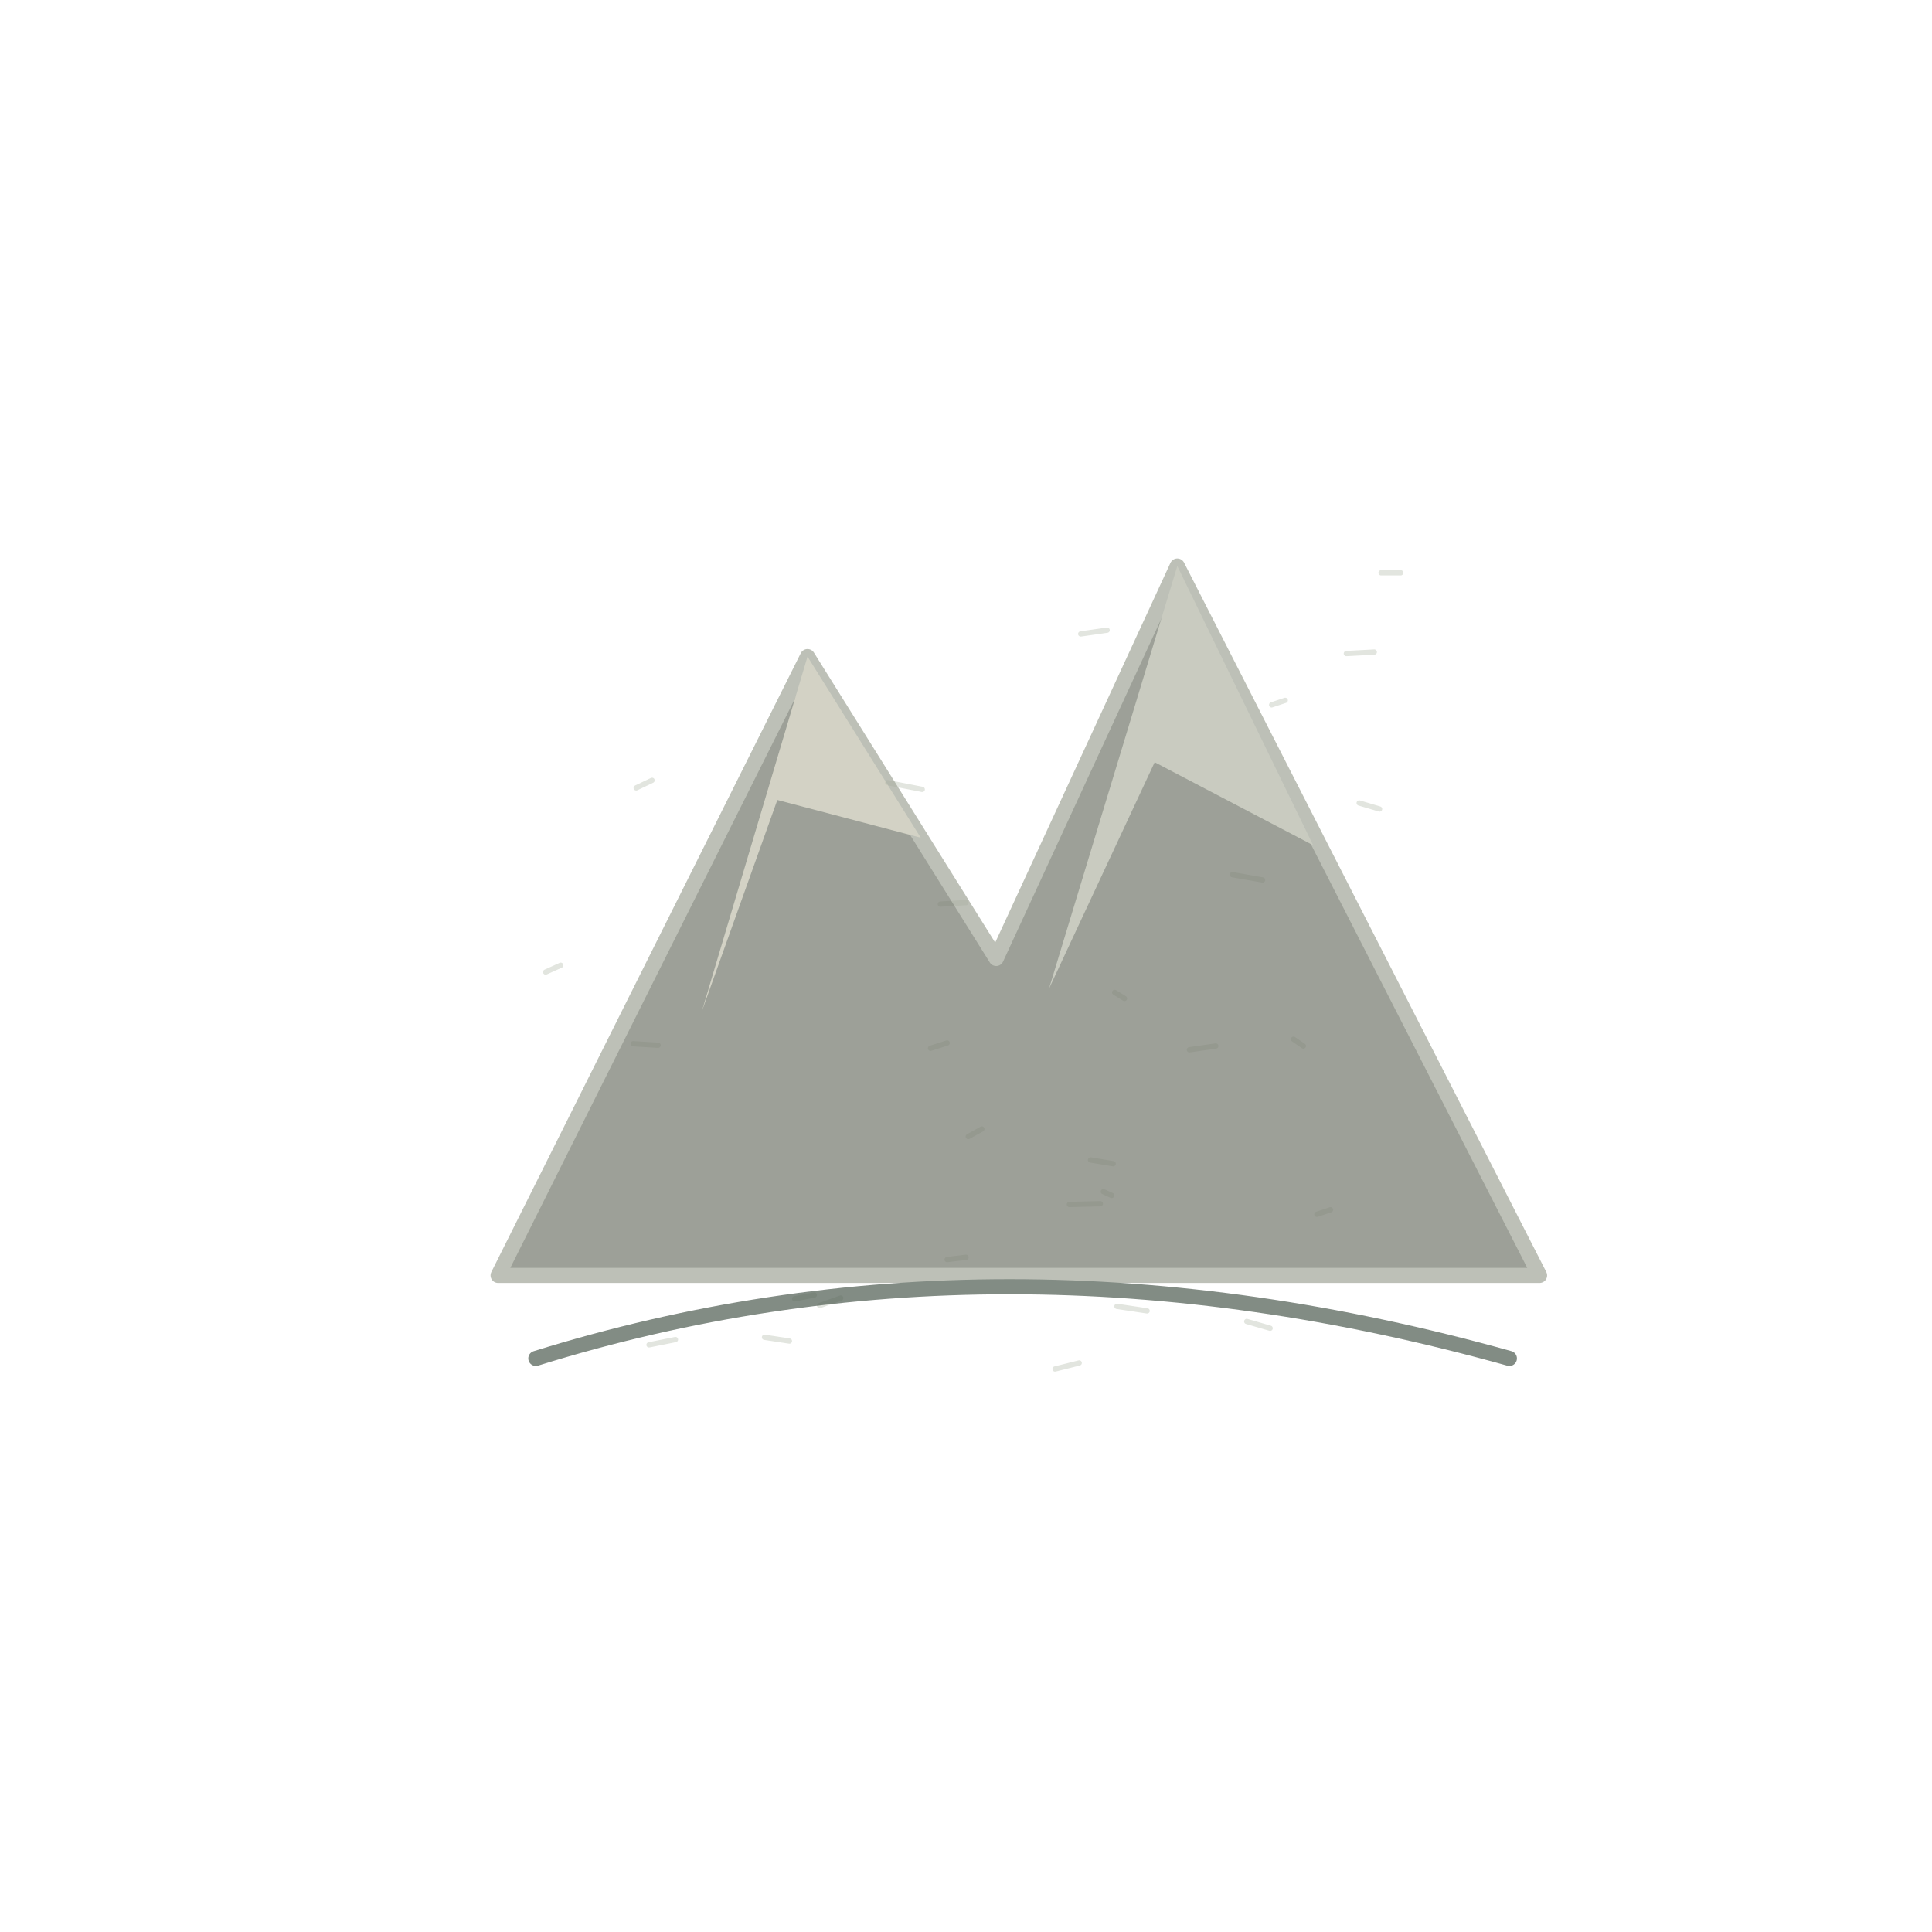
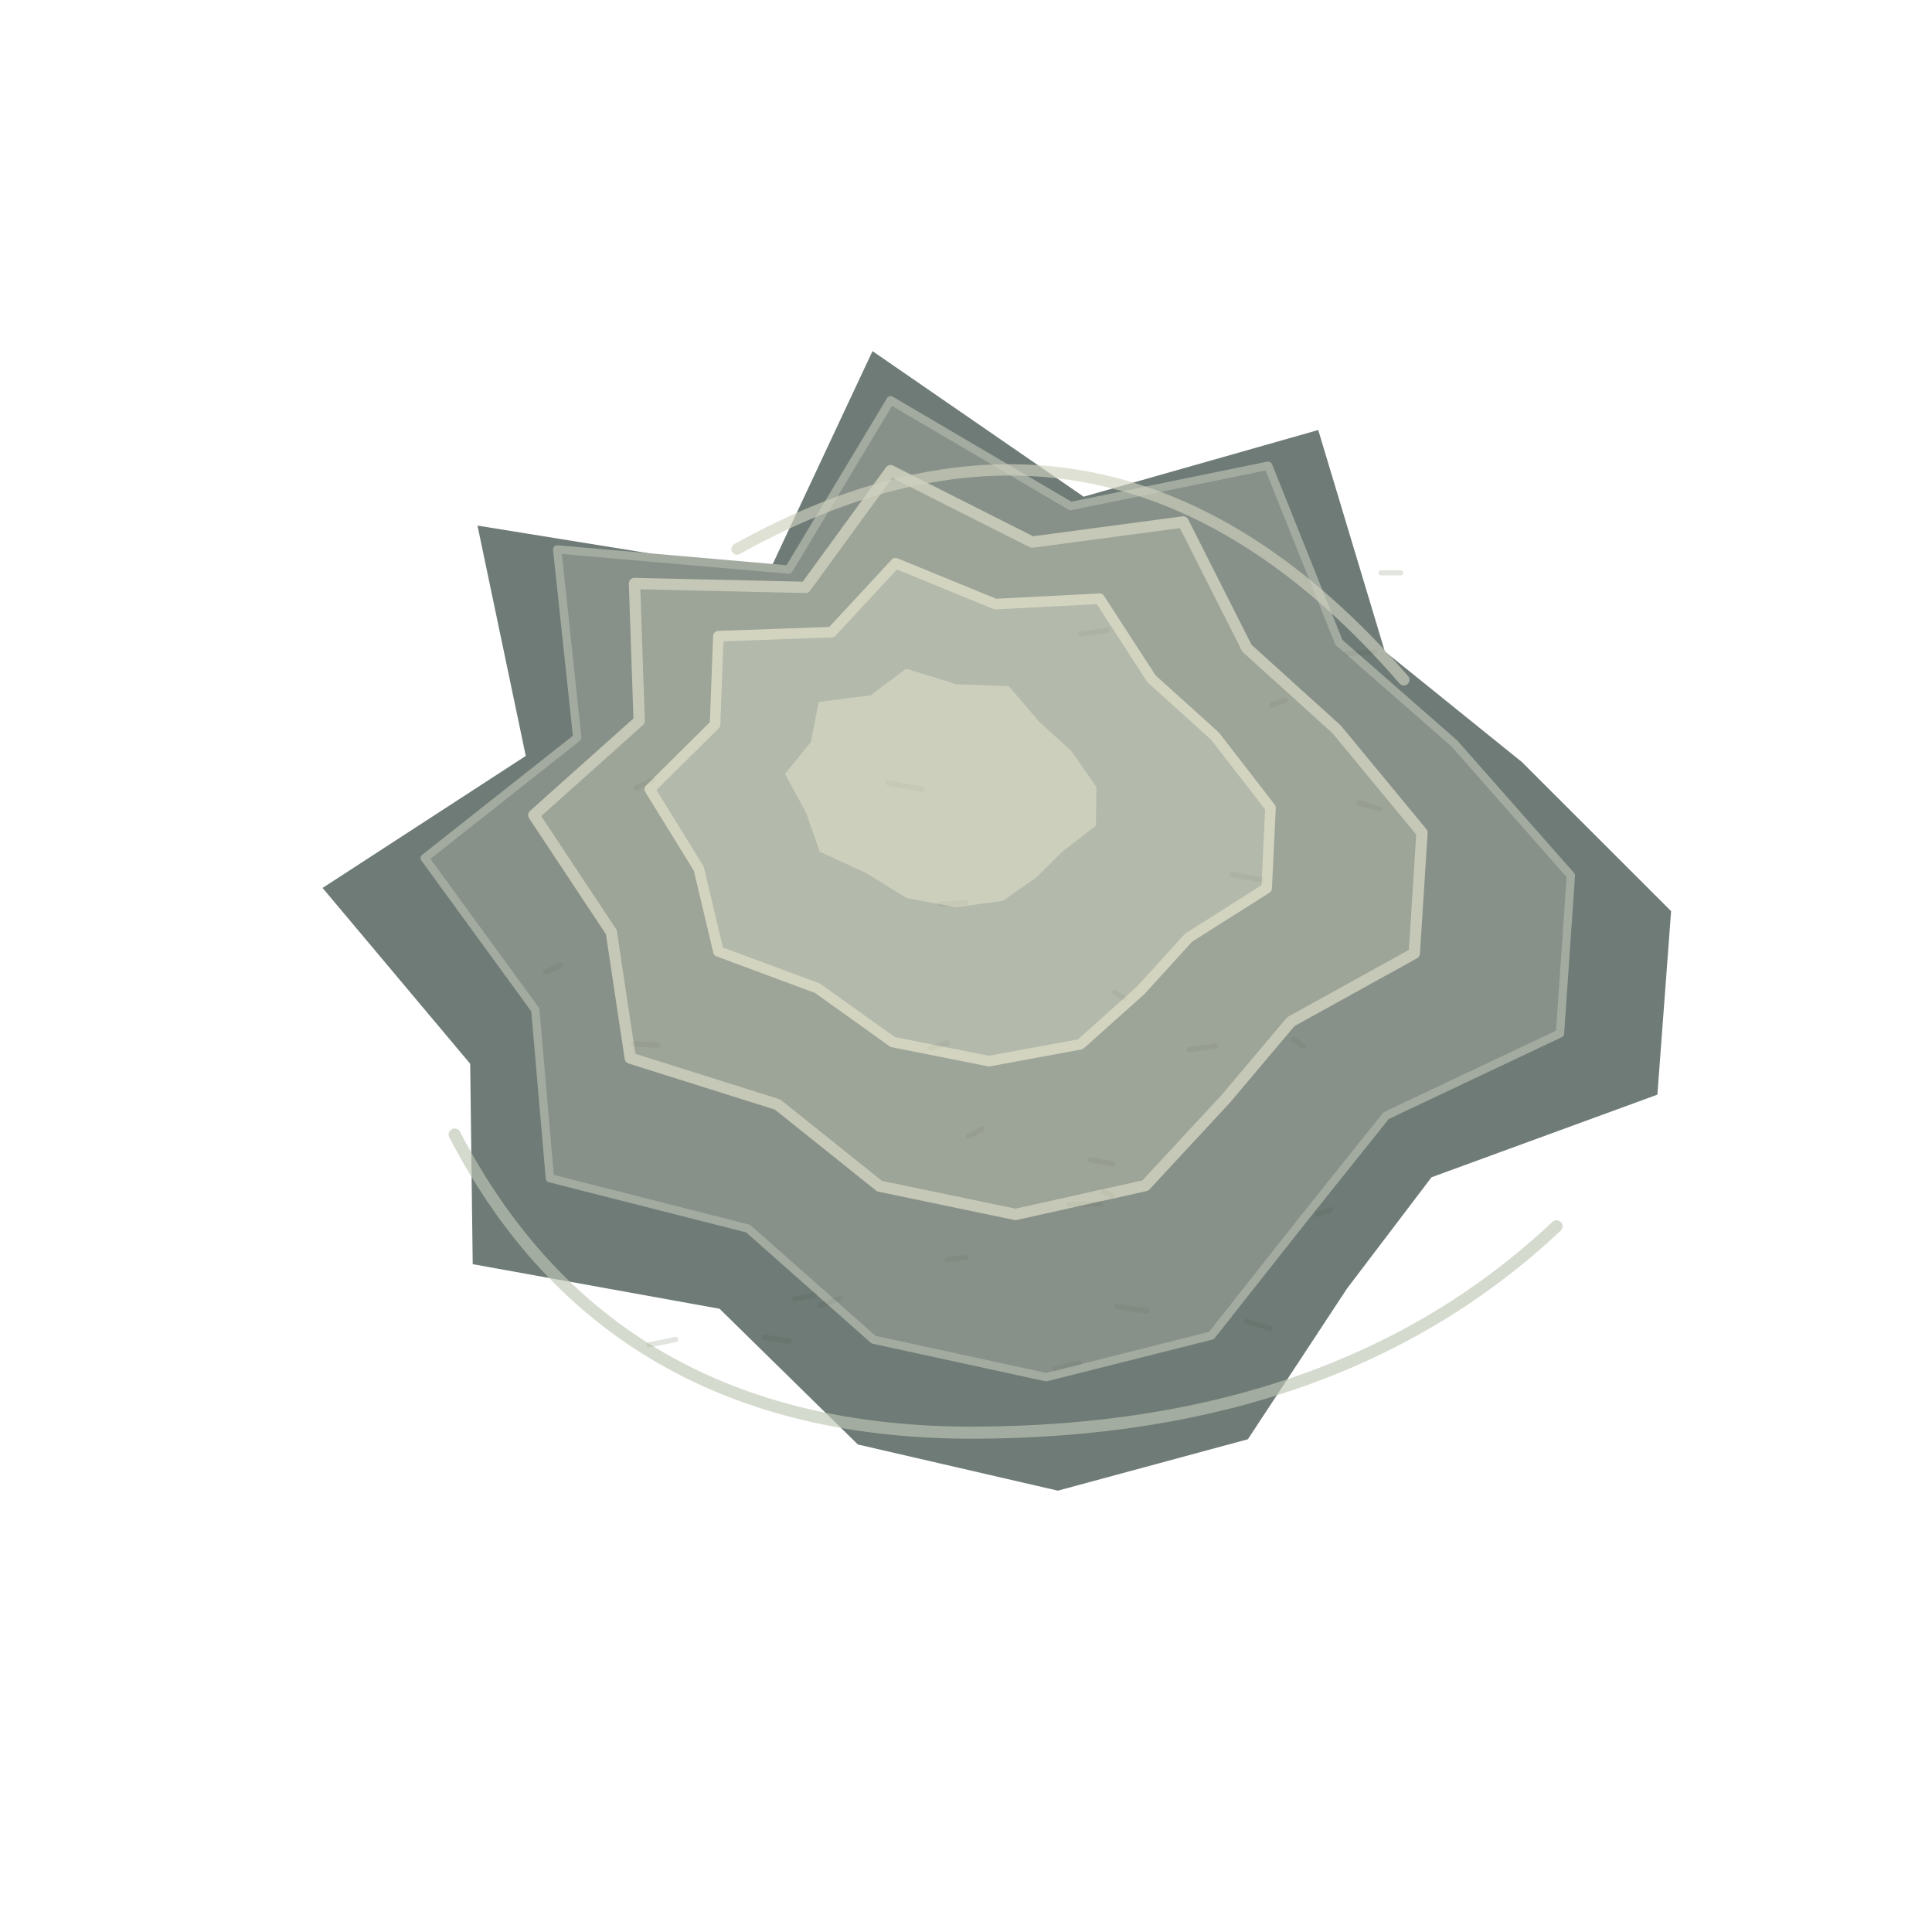
<svg xmlns="http://www.w3.org/2000/svg" viewBox="0 0 256 256" width="256" height="256" role="img" aria-label="mountain terrain variant 2">
  <defs>
    <clipPath id="hex">
      <polygon points="128,0 238.851,64 238.851,192 128,256 17.149,192 17.149,64" />
    </clipPath>
  </defs>
  <g clip-path="url(#hex)">
    <path d="M157.6 139.1l3.5 -0.5" fill="none" stroke="#aab4a0" stroke-width="0.7" stroke-linejoin="round" stroke-linecap="round" opacity=".34" />
    <path d="M72.3 128.8l2.0 -0.9" fill="none" stroke="#aab4a0" stroke-width="0.7" stroke-linejoin="round" stroke-linecap="round" opacity=".34" />
    <path d="M141.7 159.6l4.1 -0.1" fill="none" stroke="#aab4a0" stroke-width="0.7" stroke-linejoin="round" stroke-linecap="round" opacity=".34" />
    <path d="M124.6 119.8l3.4 -0.2" fill="none" stroke="#aab4a0" stroke-width="0.7" stroke-linejoin="round" stroke-linecap="round" opacity=".34" />
    <path d="M178.4 86.6l3.7 -0.2" fill="none" stroke="#aab4a0" stroke-width="0.7" stroke-linejoin="round" stroke-linecap="round" opacity=".34" />
    <path d="M174.5 160.9l1.8 -0.6" fill="none" stroke="#aab4a0" stroke-width="0.7" stroke-linejoin="round" stroke-linecap="round" opacity=".34" />
    <path d="M180.1 106.4l2.7 0.8" fill="none" stroke="#aab4a0" stroke-width="0.7" stroke-linejoin="round" stroke-linecap="round" opacity=".34" />
    <path d="M123.3 138.9l2.2 -0.7" fill="none" stroke="#aab4a0" stroke-width="0.7" stroke-linejoin="round" stroke-linecap="round" opacity=".34" />
    <path d="M165.2 175.1l3.1 0.9" fill="none" stroke="#aab4a0" stroke-width="0.7" stroke-linejoin="round" stroke-linecap="round" opacity=".34" />
    <path d="M84.3 104.4l2.1 -1.0" fill="none" stroke="#aab4a0" stroke-width="0.7" stroke-linejoin="round" stroke-linecap="round" opacity=".34" />
    <path d="M183.0 75.9l2.6 0.0" fill="none" stroke="#aab4a0" stroke-width="0.7" stroke-linejoin="round" stroke-linecap="round" opacity=".34" />
    <path d="M108.6 173.0l2.8 -1.0" fill="none" stroke="#aab4a0" stroke-width="0.7" stroke-linejoin="round" stroke-linecap="round" opacity=".34" />
    <path d="M128.3 150.6l1.8 -1.0" fill="none" stroke="#aab4a0" stroke-width="0.7" stroke-linejoin="round" stroke-linecap="round" opacity=".34" />
    <path d="M148.0 173.1l4.0 0.6" fill="none" stroke="#aab4a0" stroke-width="0.7" stroke-linejoin="round" stroke-linecap="round" opacity=".34" />
    <path d="M144.5 153.7l3.0 0.5" fill="none" stroke="#aab4a0" stroke-width="0.7" stroke-linejoin="round" stroke-linecap="round" opacity=".34" />
    <path d="M143.2 84.0l3.5 -0.5" fill="none" stroke="#aab4a0" stroke-width="0.7" stroke-linejoin="round" stroke-linecap="round" opacity=".34" />
    <path d="M105.3 172.1l2.6 -0.5" fill="none" stroke="#aab4a0" stroke-width="0.7" stroke-linejoin="round" stroke-linecap="round" opacity=".34" />
    <path d="M117.6 103.7l4.6 0.9" fill="none" stroke="#aab4a0" stroke-width="0.7" stroke-linejoin="round" stroke-linecap="round" opacity=".34" />
    <path d="M147.7 131.5l1.3 0.8" fill="none" stroke="#aab4a0" stroke-width="0.7" stroke-linejoin="round" stroke-linecap="round" opacity=".34" />
    <path d="M163.3 115.9l4.0 0.7" fill="none" stroke="#aab4a0" stroke-width="0.7" stroke-linejoin="round" stroke-linecap="round" opacity=".34" />
    <path d="M168.5 93.4l1.8 -0.6" fill="none" stroke="#aab4a0" stroke-width="0.7" stroke-linejoin="round" stroke-linecap="round" opacity=".34" />
    <path d="M86.0 178.2l3.5 -0.7" fill="none" stroke="#aab4a0" stroke-width="0.7" stroke-linejoin="round" stroke-linecap="round" opacity=".34" />
    <path d="M139.8 181.4l3.2 -0.8" fill="none" stroke="#aab4a0" stroke-width="0.7" stroke-linejoin="round" stroke-linecap="round" opacity=".34" />
    <path d="M101.3 177.2l3.3 0.5" fill="none" stroke="#aab4a0" stroke-width="0.7" stroke-linejoin="round" stroke-linecap="round" opacity=".34" />
    <path d="M83.9 138.3l3.3 0.2" fill="none" stroke="#aab4a0" stroke-width="0.7" stroke-linejoin="round" stroke-linecap="round" opacity=".34" />
    <path d="M146.2 157.9l1.1 0.5" fill="none" stroke="#aab4a0" stroke-width="0.7" stroke-linejoin="round" stroke-linecap="round" opacity=".34" />
    <path d="M171.4 137.7l1.3 0.9" fill="none" stroke="#aab4a0" stroke-width="0.7" stroke-linejoin="round" stroke-linecap="round" opacity=".34" />
    <path d="M125.5 166.9l2.5 -0.3" fill="none" stroke="#aab4a0" stroke-width="0.7" stroke-linejoin="round" stroke-linecap="round" opacity=".34" />
-     <g transform="translate(5 0)" opacity=".72">
-       <path d="M61 169 102 87 127 127 151 75 199 169Z" fill="#777c70" stroke="#a3a89b" stroke-width="2" stroke-linejoin="round" />
-       <path d="M102 87 117 111l-19-5-10 28Z" fill="#c2c1af" stroke="none" stroke-width="1" stroke-linejoin="round" />
-       <path d="M151 75 169 112l-21-11-14 30Z" fill="#b4b7a8" stroke="none" stroke-width="1" stroke-linejoin="round" />
-       <path d="M66 180q61-19 129 0" fill="none" stroke="#525f55" stroke-width="2" stroke-linejoin="round" stroke-linecap="round" />
+     <g transform="rotate(13 128 128)" opacity=".78">
+       <path d="M221.1 124.0L194.4 141.4L186.8 158.3L178.5 180.7L155.5 193.0L128.3 193.0L106.4 179.6L73.2 181.2L66.9 155.4L42.6 137.1L64.9 114.0L51.8 85.7L90.8 83.1L97.6 51.4L129.2 63.9L157.5 48.3L172.7 74.9L193.7 85.1L217.4 99.9Z" fill="#46564f" stroke="none" stroke-width="1" stroke-linejoin="round" />
+       <path d="M206.7 119.0L186.7 134.8L179.4 150.0L170.7 168.4L150.6 178.7L127.2 179.0L107.7 168.4L80.6 167.8L73.7 146.5L54.9 130.2L71.0 110.1L62.8 86.4L93.3 82.1L101.4 57.2L127.8 65.5L152.1 54.4L166.5 75.1L184.4 84.7L203.4 98.3Z" fill="#667268" stroke="#899487" stroke-width="1.1" stroke-linejoin="round" />
+       <path d="M185.5 113.0L171.6 125.5L165.5 137.4L157.7 151.0L141.8 158.6L123.4 159.0L107.8 151.5L87.4 149.9L81.2 134.2L67.7 121.4L78.5 106.1L73.8 88.5L96.0 83.9L103.5 66.3L123.9 71.3L142.8 64.2L154.8 78.6L168.8 86.4L182.9 97.2Z" fill="#818b7b" stroke="#b5b8a2" stroke-width="1.5" stroke-linejoin="round" />
+       <path d="M164.5 109.0L155.9 117.7L151.3 125.9L145.1 134.7L133.8 139.6L120.8 140.0L109.5 135.3L95.6 133.5L90.6 123.4L81.9 114.6L88.4 104.3L86.2 92.8L100.7 88.9L106.9 78.1L121.0 80.4L134.3 76.6L143.4 85.4L153.3 90.9L162.6 98.5Z" fill="#9da593" stroke="#c6c8ae" stroke-width="1.4" stroke-linejoin="round" />
+       <path d="M140.6 106.0L137.0 110.4L134.5 114.4L130.8 118.5L125.0 120.7L118.3 121.0L112.4 119.0L105.7 117.6L102.8 113.0L98.9 108.6L101.3 103.7L101.1 98.3L107.6 95.9L111.4 91.4L118.4 91.9L125.2 90.6L130.2 94.3L135.2 97.1L139.5 101.0Z" fill="#bdc1a9" stroke="none" stroke-width="1" stroke-linejoin="round" />
+       <path d="M67 165q29 34 76 23t69-44" fill="none" stroke="#aeb7a2" stroke-width="1.6" stroke-linejoin="round" stroke-linecap="round" opacity=".65" />
+       <path d="M86 81q42-38 90-3" fill="none" stroke="#c2c4ad" stroke-width="1.5" stroke-linejoin="round" stroke-linecap="round" opacity=".65" />
    </g>
  </g>
</svg>
